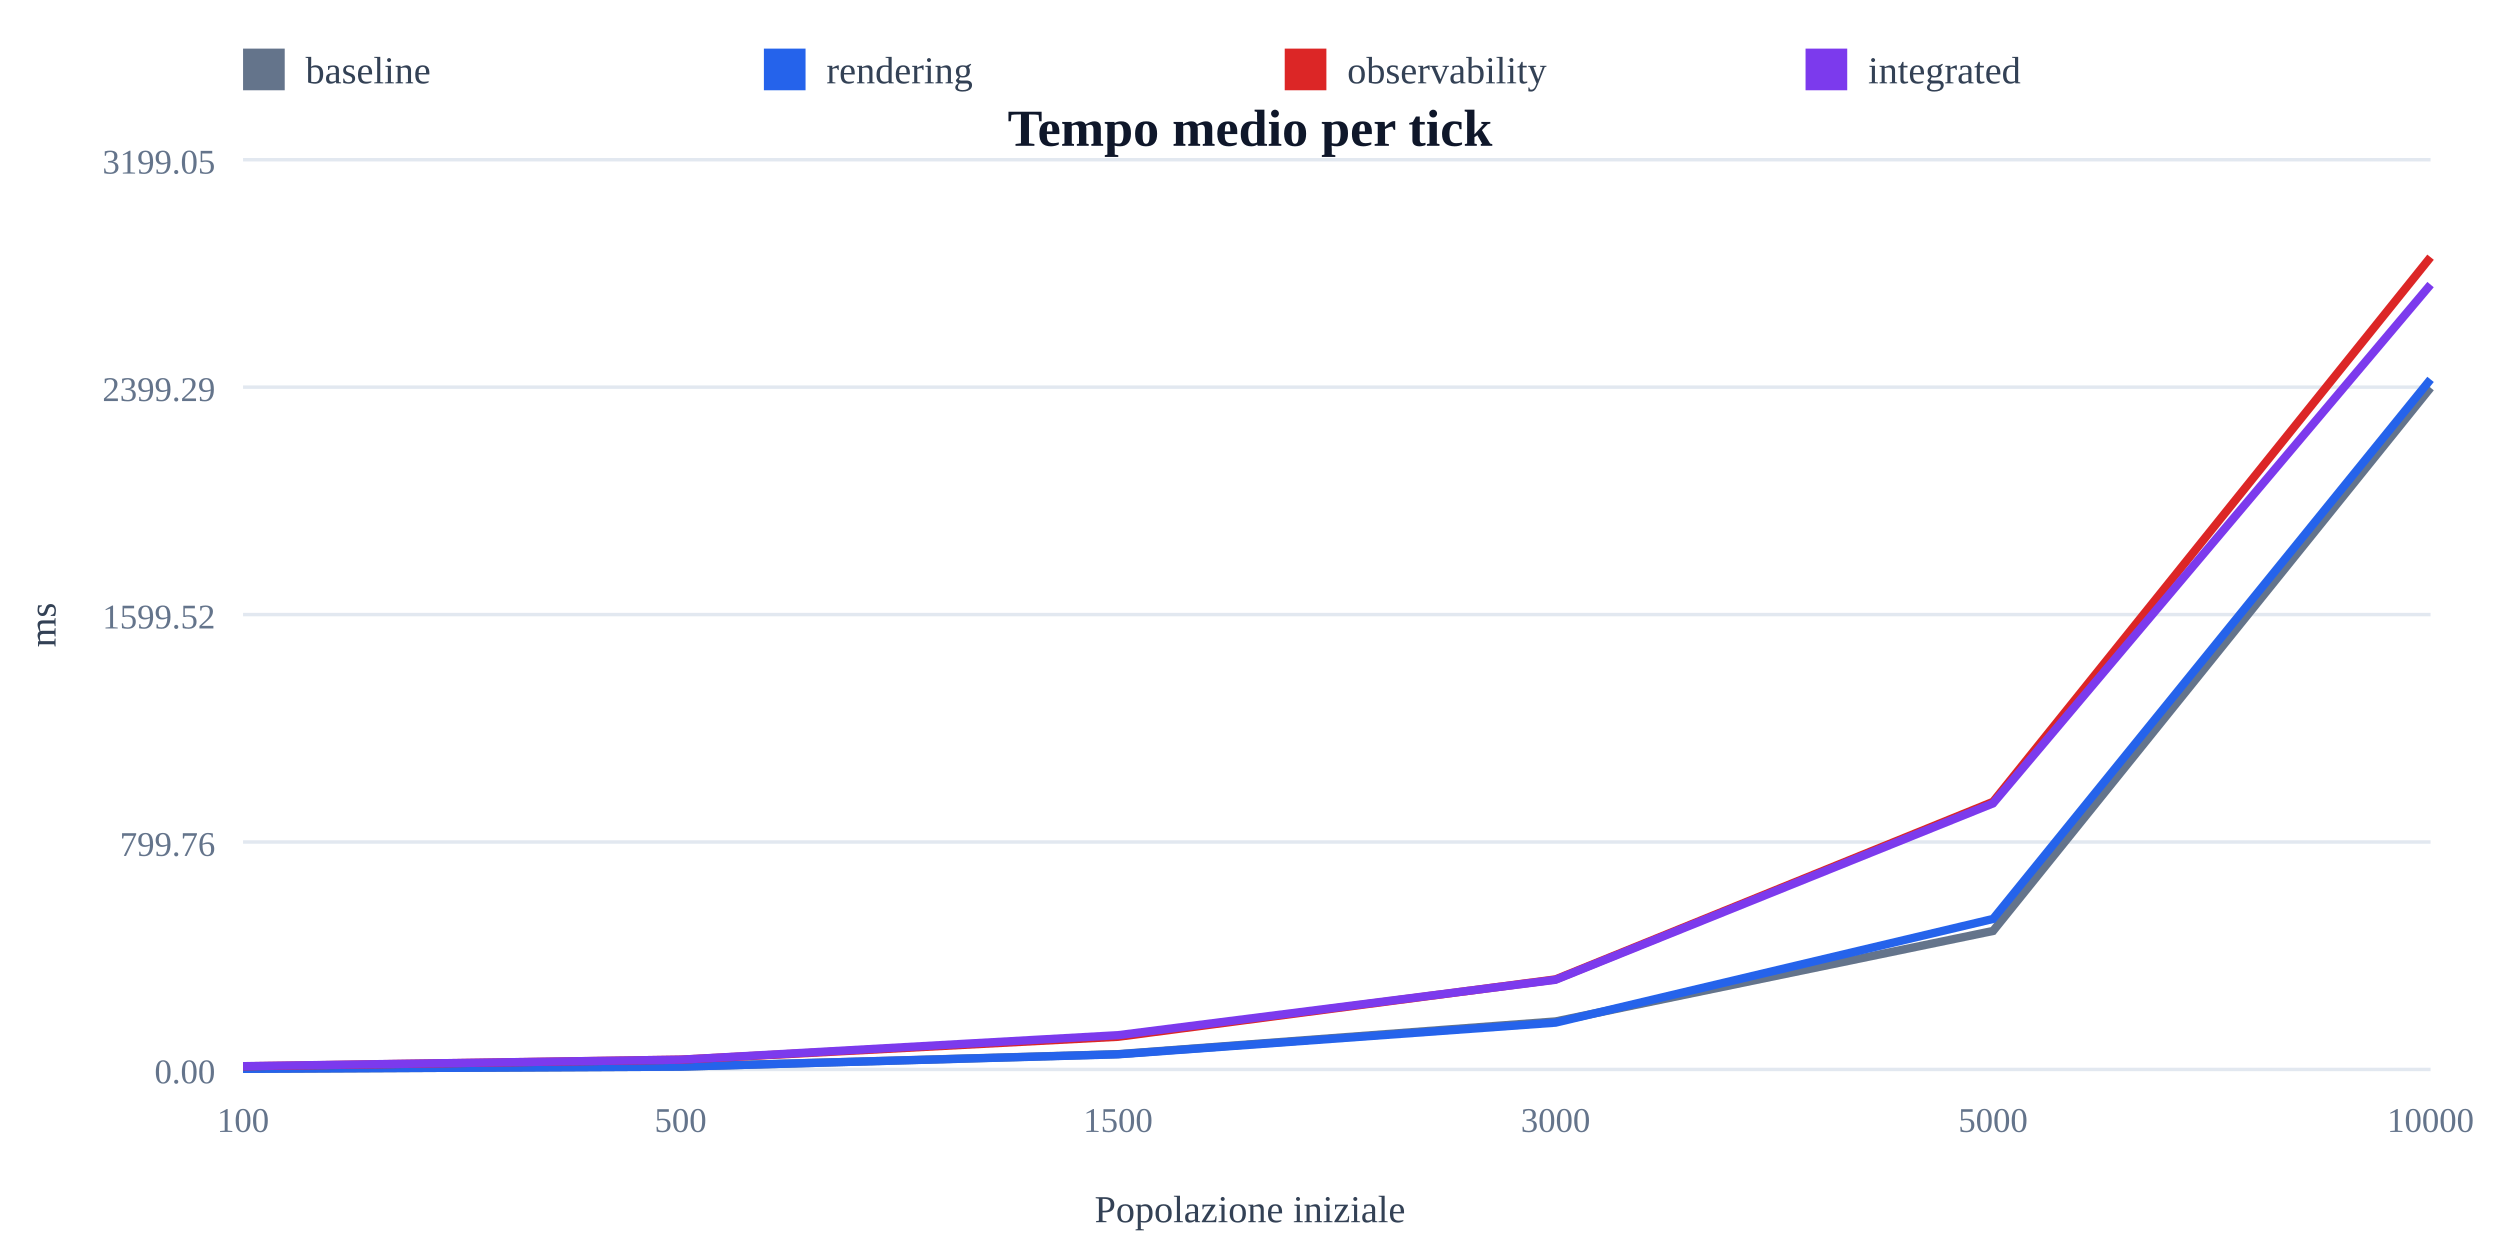
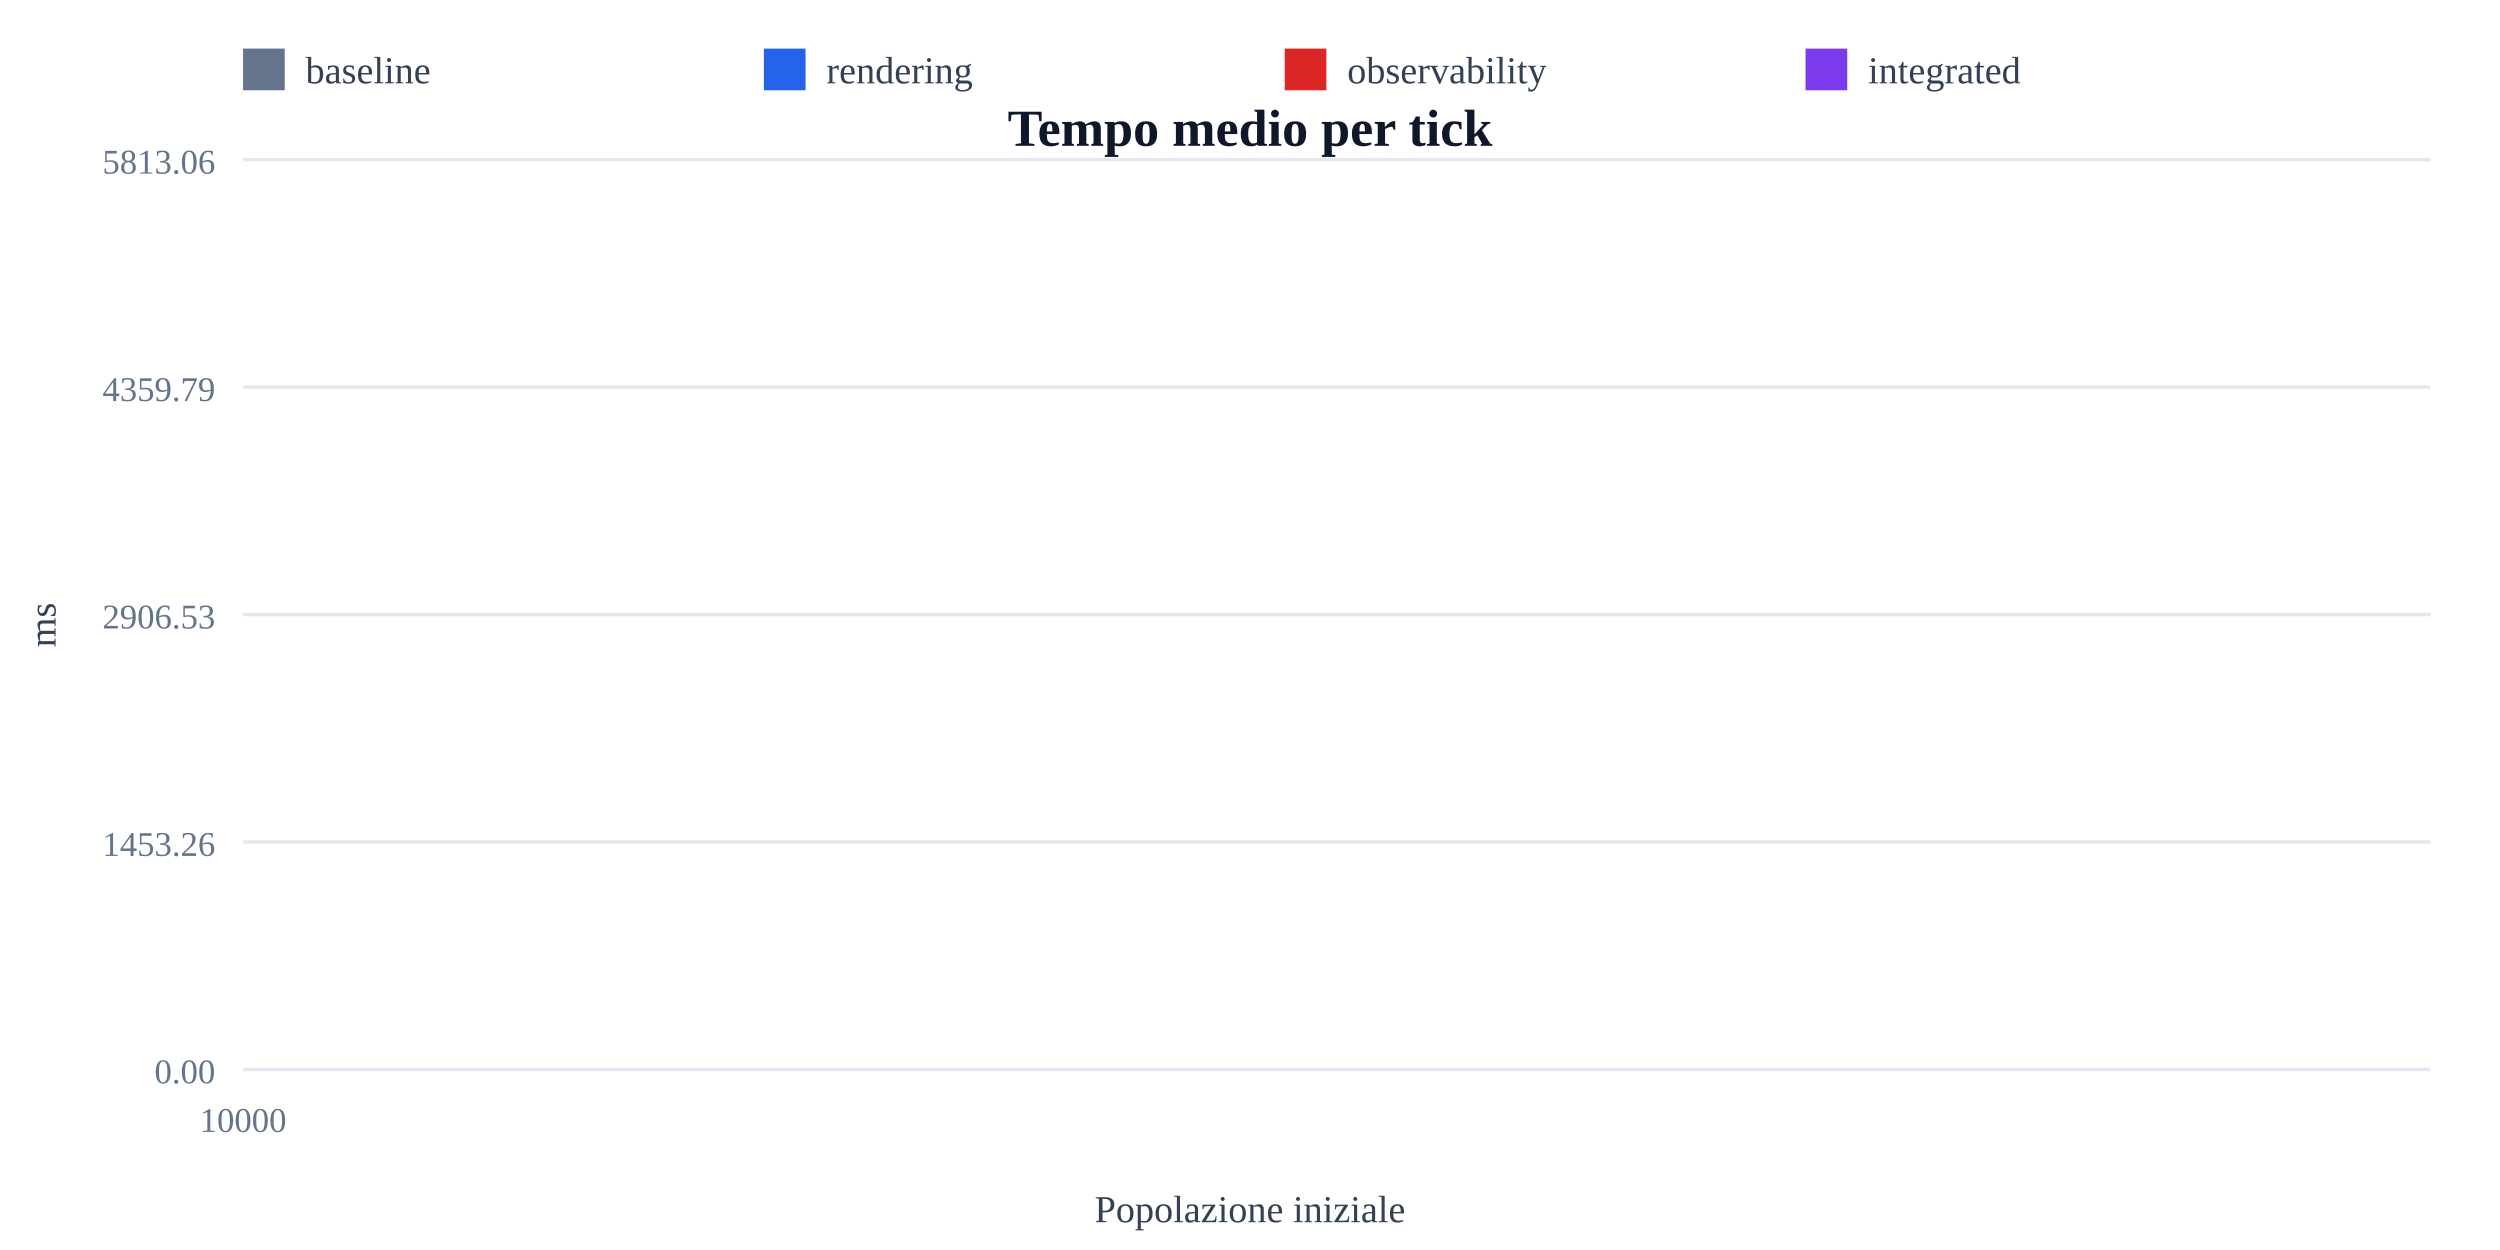
<svg xmlns="http://www.w3.org/2000/svg" width="720" height="360" viewBox="0 0 720 360">
  <rect width="720" height="360" fill="#ffffff" />
  <text x="360" y="42" text-anchor="middle" font-size="15" font-weight="600" fill="#0f172a">Tempo medio per tick</text>
  <rect x="70" y="14" width="12" height="12" fill="#64748b" />
  <text x="88" y="24" font-size="11" fill="#334155">baseline</text>
  <rect x="220" y="14" width="12" height="12" fill="#2563eb" />
  <text x="238" y="24" font-size="11" fill="#334155">rendering</text>
  <rect x="370" y="14" width="12" height="12" fill="#dc2626" />
  <text x="388" y="24" font-size="11" fill="#334155">observability</text>
  <rect x="520" y="14" width="12" height="12" fill="#7c3aed" />
  <text x="538" y="24" font-size="11" fill="#334155">integrated</text>
  <line x1="70" y1="308" x2="700" y2="308" stroke="#e2e8f0" />
  <text x="62" y="312" text-anchor="end" font-size="10" fill="#64748b">0.00</text>
  <line x1="70" y1="242.5" x2="700" y2="242.5" stroke="#e2e8f0" />
-   <text x="62" y="246.5" text-anchor="end" font-size="10" fill="#64748b">799.76</text>
+   <text x="62" y="246.5" text-anchor="end" font-size="10" fill="#64748b">1453.26</text>
  <line x1="70" y1="177" x2="700" y2="177" stroke="#e2e8f0" />
-   <text x="62" y="181" text-anchor="end" font-size="10" fill="#64748b">1599.52</text>
+   <text x="62" y="181" text-anchor="end" font-size="10" fill="#64748b">2906.53</text>
  <line x1="70" y1="111.5" x2="700" y2="111.5" stroke="#e2e8f0" />
-   <text x="62" y="115.5" text-anchor="end" font-size="10" fill="#64748b">2399.29</text>
+   <text x="62" y="115.5" text-anchor="end" font-size="10" fill="#64748b">4359.79</text>
  <line x1="70" y1="46" x2="700" y2="46" stroke="#e2e8f0" />
-   <text x="62" y="50" text-anchor="end" font-size="10" fill="#64748b">3199.05</text>
-   <polyline fill="none" stroke="#64748b" stroke-width="2.4" points="70,307.824 196,307.19 322,303.596 448,294.172 574,268.111 700,111.66" />
-   <polyline fill="none" stroke="#2563eb" stroke-width="2.4" points="70,307.827 196,307.19 322,303.641 448,294.519 574,264.654 700,109.261" />
-   <polyline fill="none" stroke="#dc2626" stroke-width="2.4" points="70,307.088 196,305.179 322,298.592 448,282.062 574,230.919 700,74.071" />
-   <polyline fill="none" stroke="#7c3aed" stroke-width="2.4" points="70,307.051 196,305.179 322,298.132 448,282.17 574,231.367 700,81.963" />
-   <text x="70" y="326" text-anchor="middle" font-size="10" fill="#64748b">100</text>
-   <text x="196" y="326" text-anchor="middle" font-size="10" fill="#64748b">500</text>
-   <text x="322" y="326" text-anchor="middle" font-size="10" fill="#64748b">1500</text>
-   <text x="448" y="326" text-anchor="middle" font-size="10" fill="#64748b">3000</text>
-   <text x="574" y="326" text-anchor="middle" font-size="10" fill="#64748b">5000</text>
-   <text x="700" y="326" text-anchor="middle" font-size="10" fill="#64748b">10000</text>
+   <text x="62" y="50" text-anchor="end" font-size="10" fill="#64748b">5813.06</text>
+   <polyline fill="none" stroke="#64748b" stroke-width="2.4" points="70,154.422" />
+   <polyline fill="none" stroke="#2563eb" stroke-width="2.4" points="70,111.844" />
+   <polyline fill="none" stroke="#dc2626" stroke-width="2.4" points="70,77.94" />
+   <polyline fill="none" stroke="#7c3aed" stroke-width="2.4" points="70,74.071" />
+   <text x="70" y="326" text-anchor="middle" font-size="10" fill="#64748b">10000</text>
  <text x="360" y="352" text-anchor="middle" font-size="11" fill="#334155">Popolazione iniziale</text>
  <text x="16" y="180" transform="rotate(-90 16 180)" text-anchor="middle" font-size="11" fill="#334155">ms</text>
</svg>
